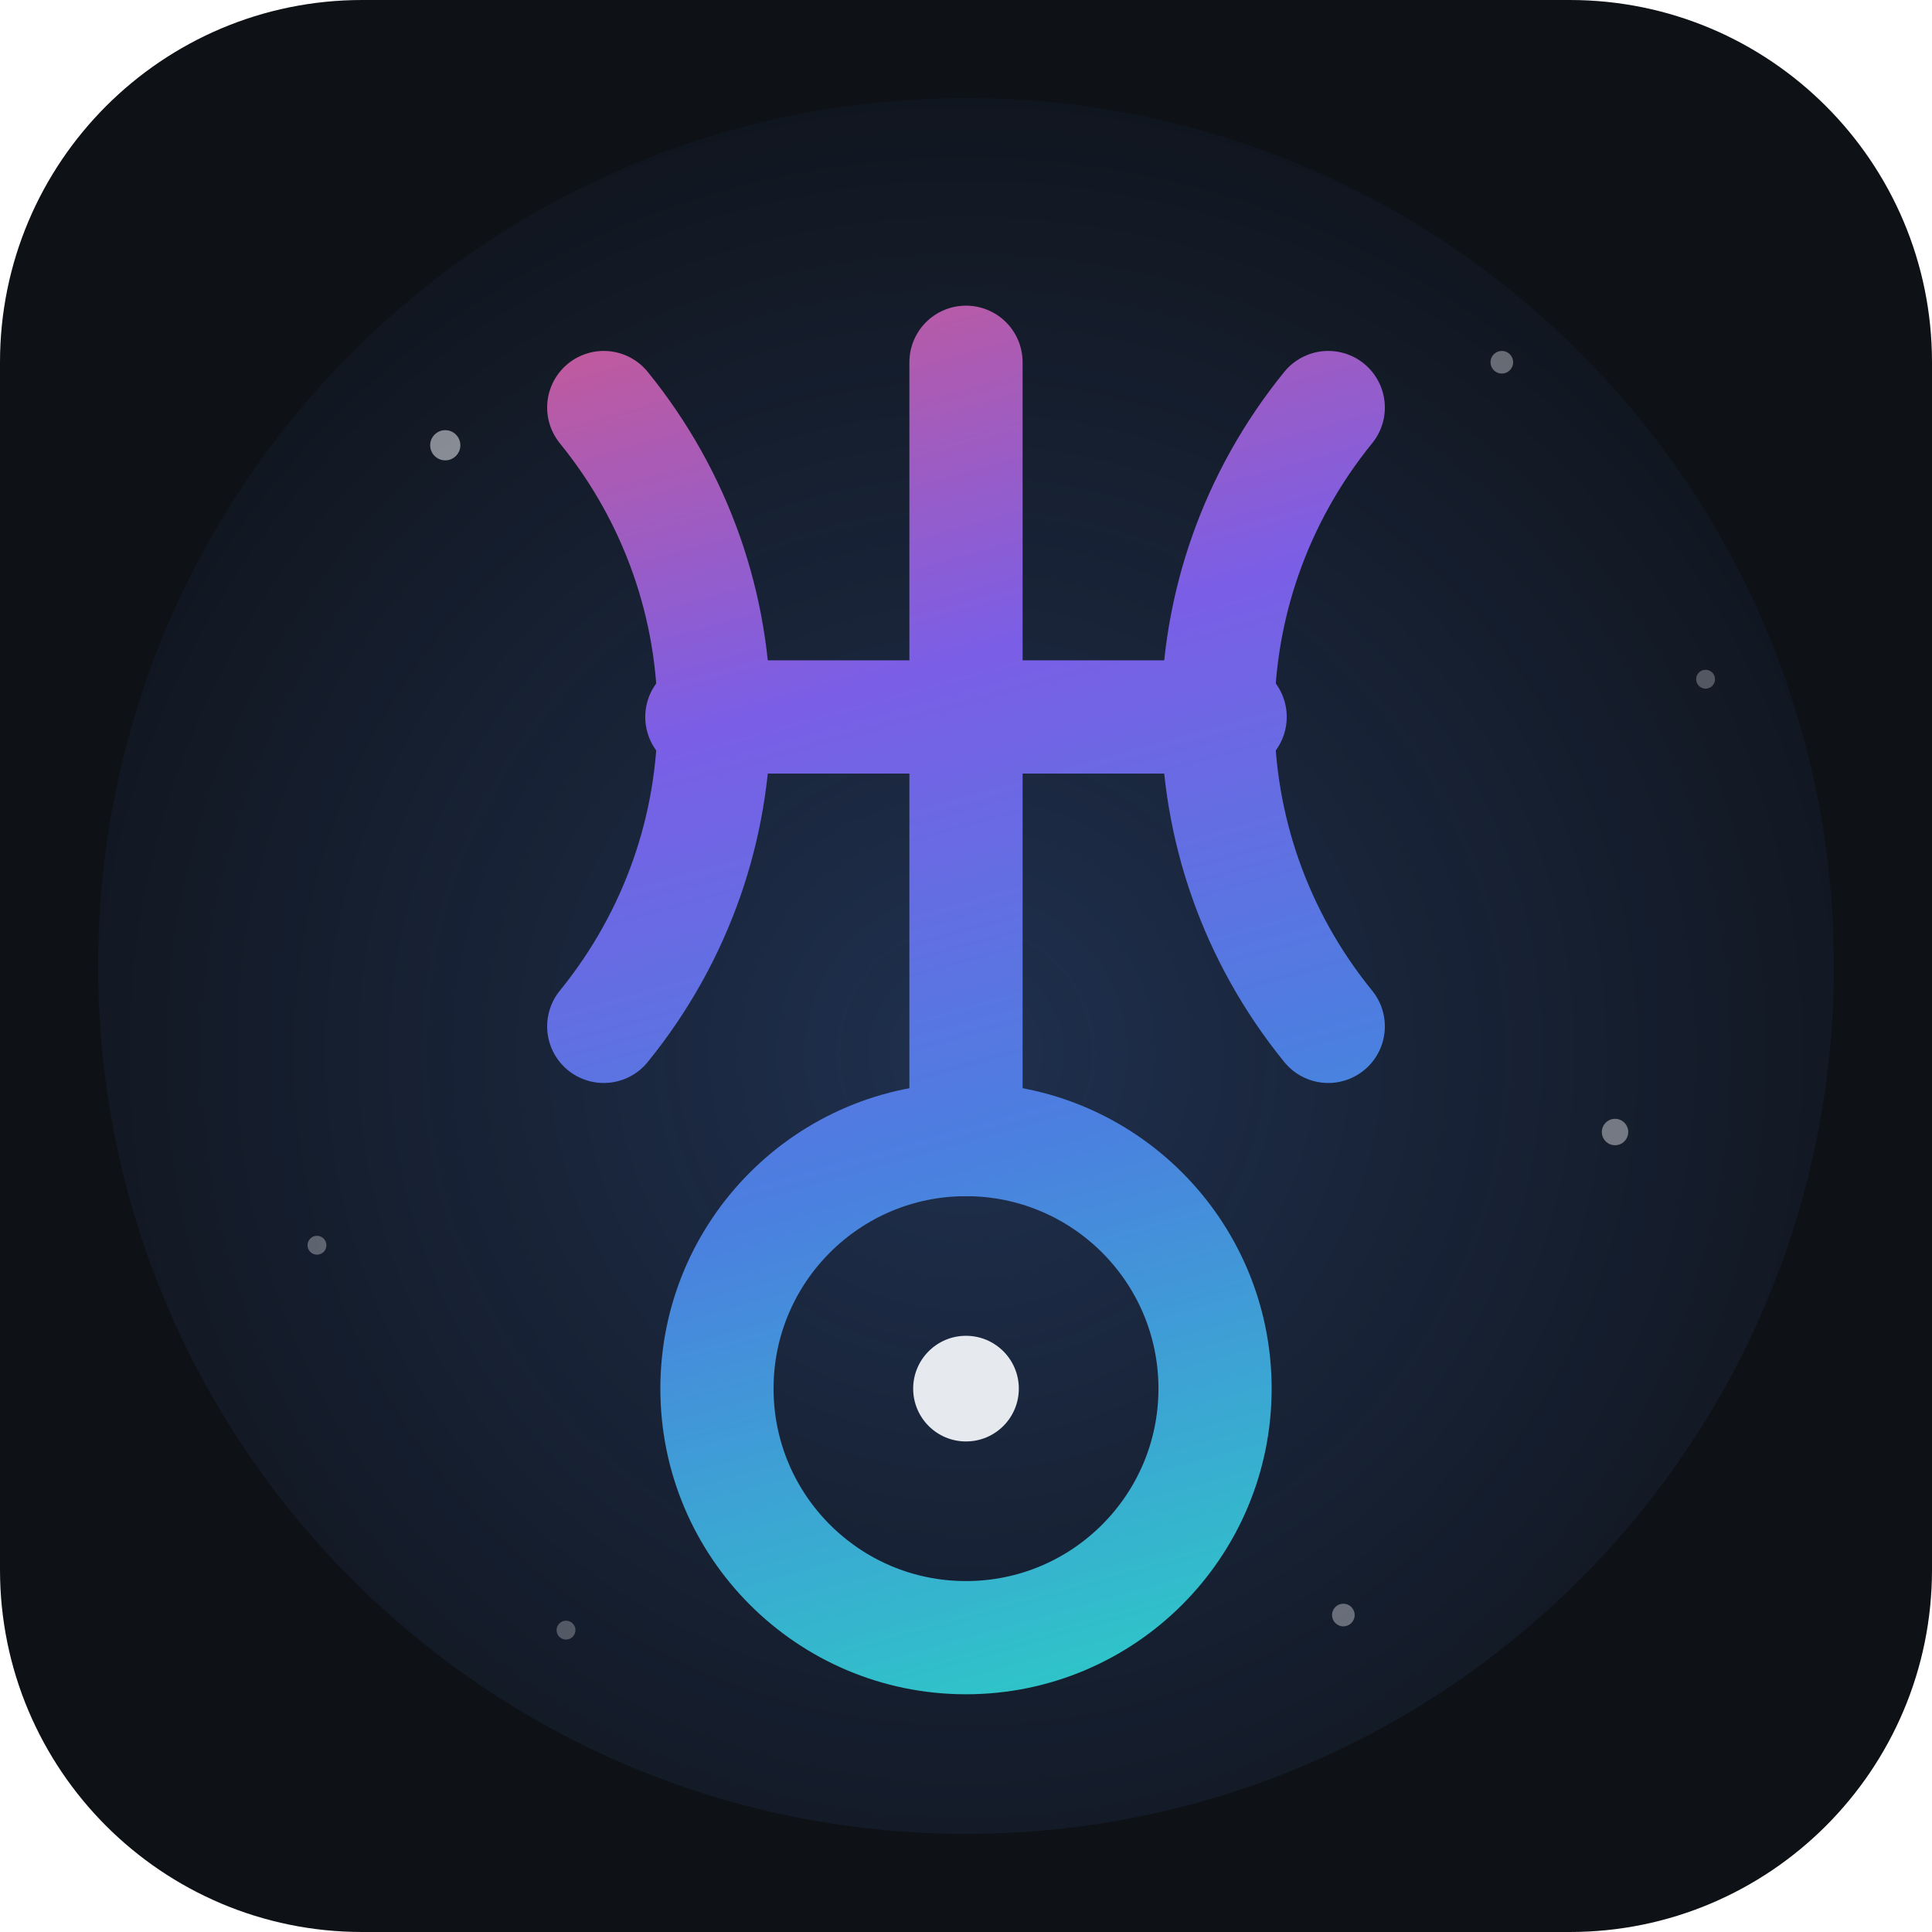
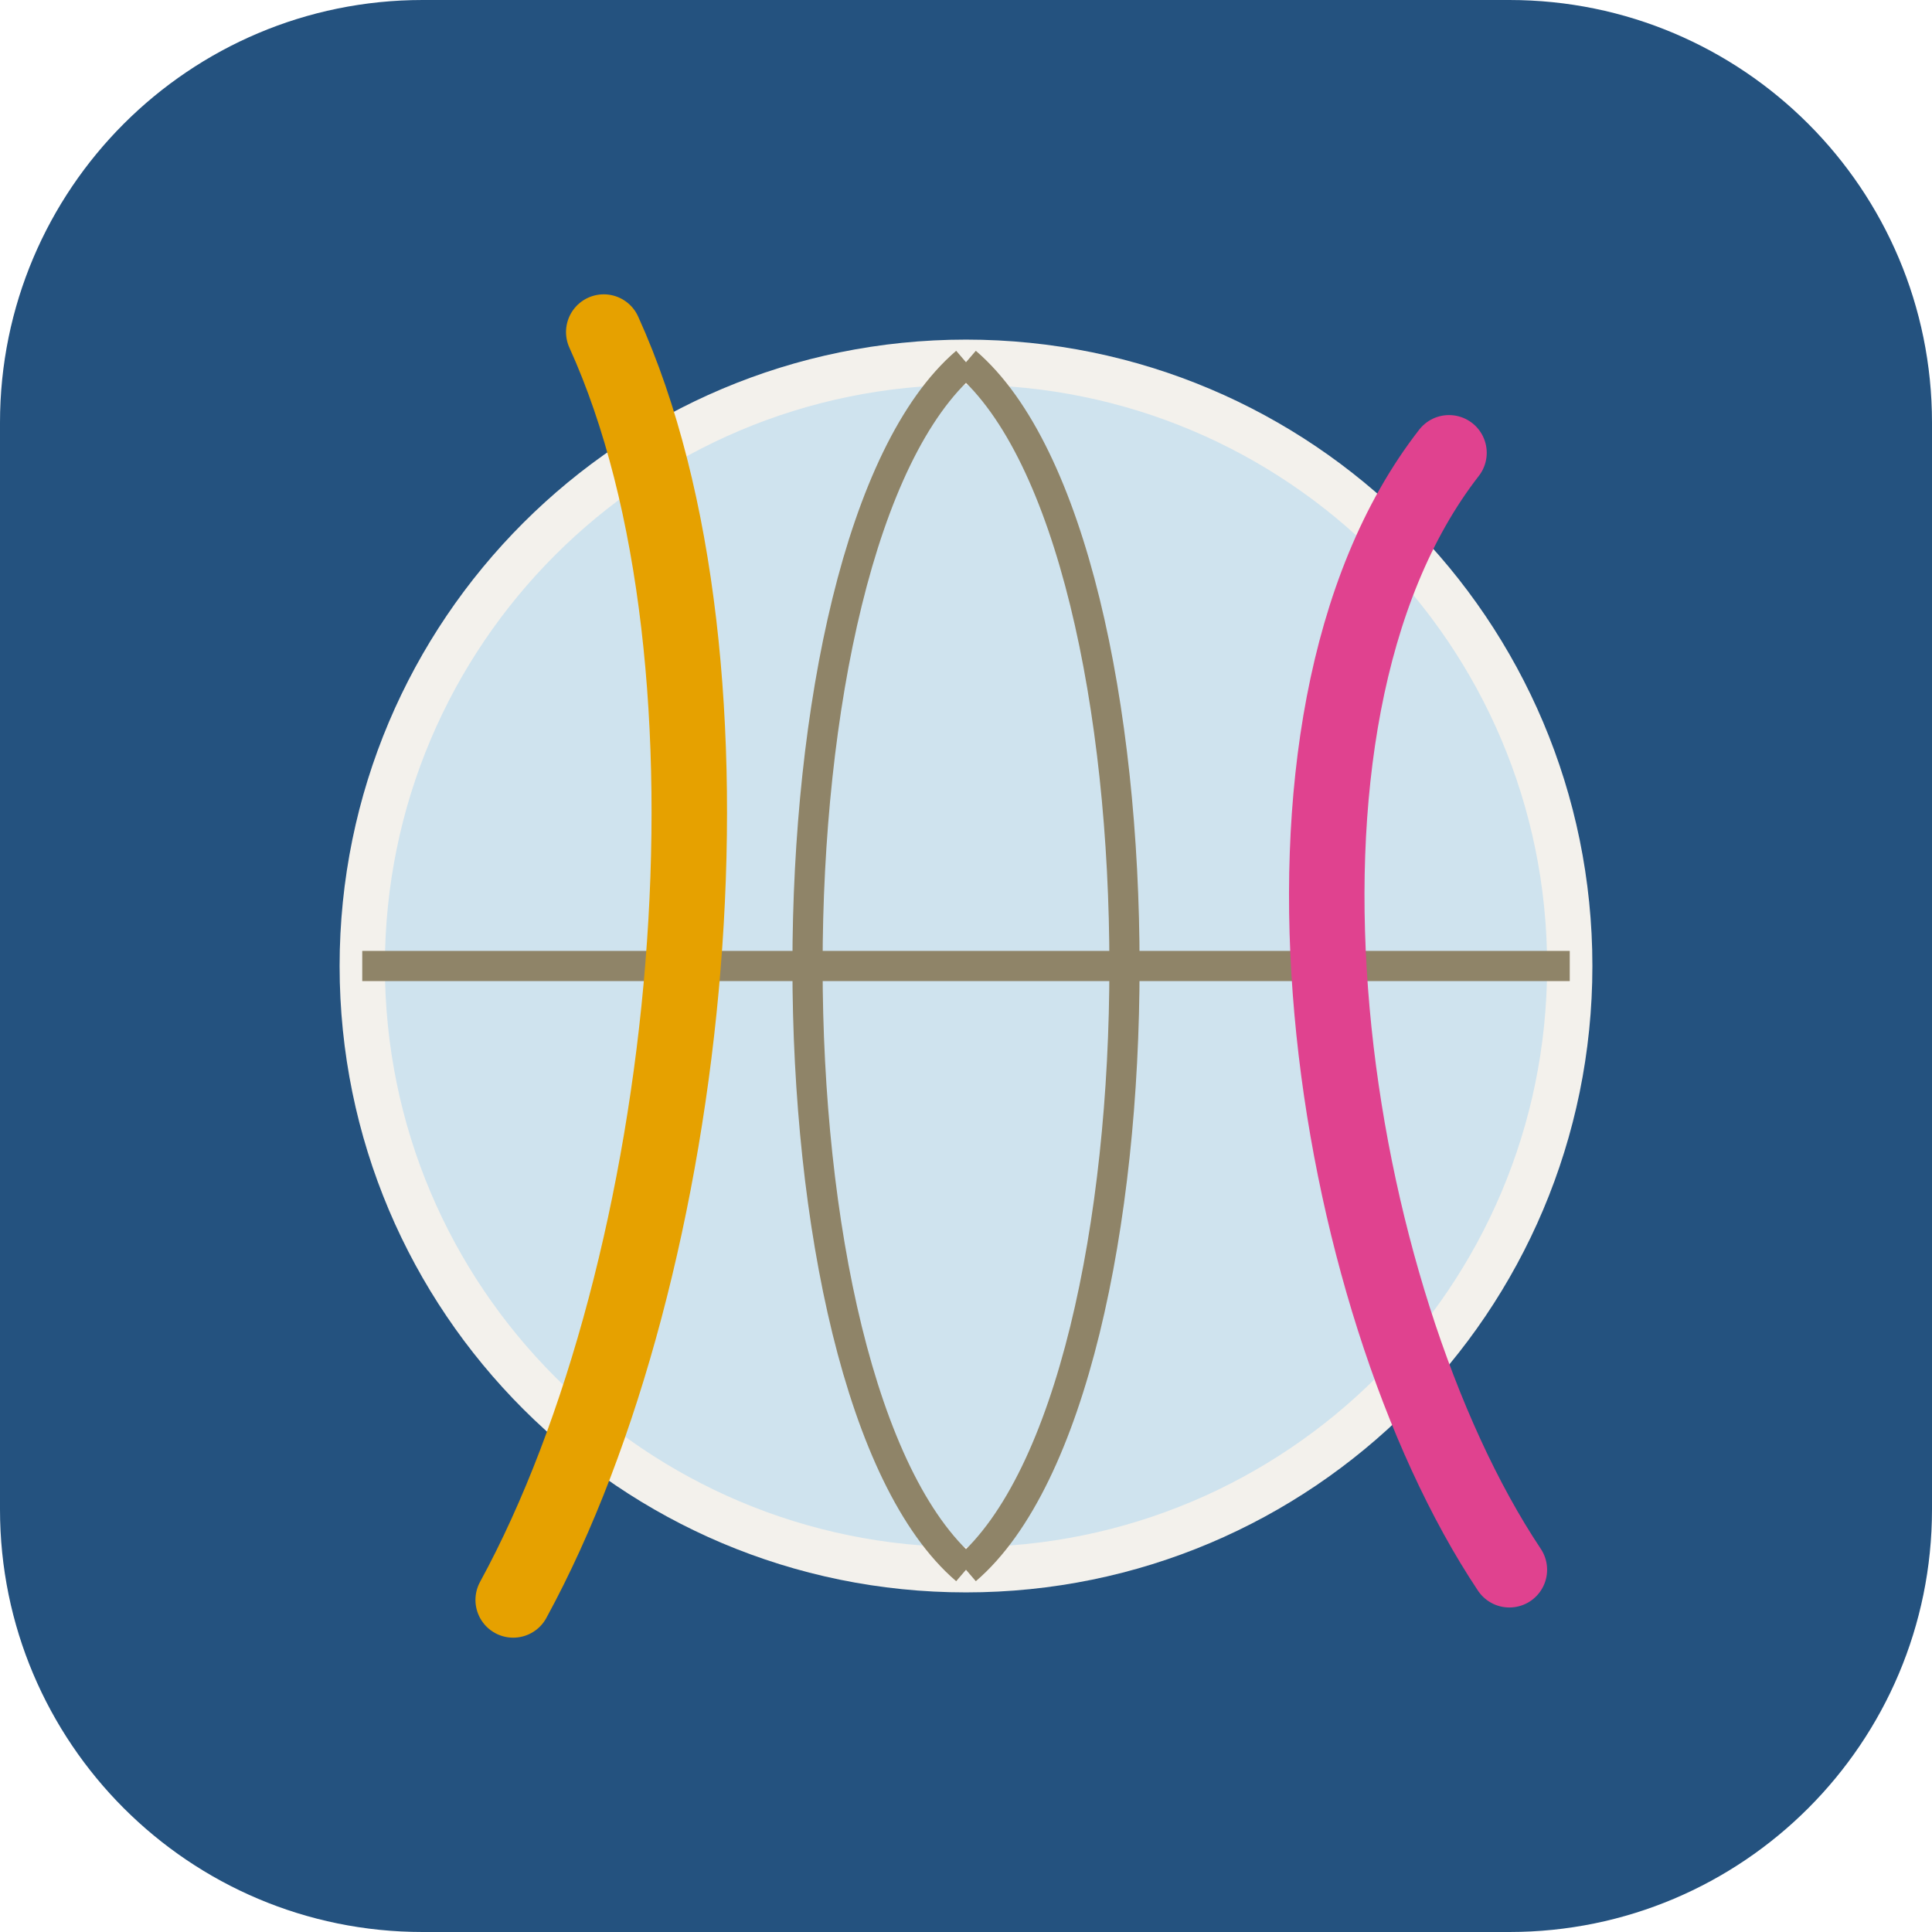
- <svg xmlns="http://www.w3.org/2000/svg" viewBox="0 0 512 512">
-   <defs>
-     <linearGradient id="cos" gradientUnits="userSpaceOnUse" x1="200" y1="80" x2="300" y2="440">
-       <stop offset="0" stop-color="#c05a9e" />
-       <stop offset="0.28" stop-color="#7b5ee6" />
-       <stop offset="0.62" stop-color="#4b7fe0" />
-       <stop offset="1" stop-color="#2fc4c9" />
-     </linearGradient>
-     <radialGradient id="glow" cx="0.5" cy="0.55" r="0.65">
-       <stop offset="0" stop-color="#4b7fe0" stop-opacity="0.28" />
-       <stop offset="1" stop-color="#4b7fe0" stop-opacity="0" />
-     </radialGradient>
-   </defs>
-   <rect width="512" height="512" rx="96" fill="#0e1116" />
-   <circle cx="256" cy="256" r="230" fill="url(#glow)" />
-   <g fill="#e6e9ee">
-     <circle cx="118" cy="118" r="4" opacity="0.55" />
-     <circle cx="398" cy="96" r="3" opacity="0.4" />
-     <circle cx="428" cy="300" r="3.5" opacity="0.45" />
-     <circle cx="84" cy="330" r="2.5" opacity="0.35" />
-     <circle cx="356" cy="428" r="3" opacity="0.4" />
-     <circle cx="150" cy="432" r="2.5" opacity="0.3" />
-     <circle cx="452" cy="180" r="2.5" opacity="0.3" />
-   </g>
-   <g stroke="url(#cos)" stroke-width="30" fill="none" stroke-linecap="round">
-     <path d="M160 108 C 199 156, 199 224, 160 272" />
-     <path d="M352 108 C 313 156, 313 224, 352 272" />
-     <path d="M256 96 V 302" />
-     <path d="M186 190 H 326" />
-     <circle cx="256" cy="368" r="66" />
-   </g>
-   <circle cx="256" cy="368" r="14" fill="#e6e9ee" />
+ <svg xmlns="http://www.w3.org/2000/svg" viewBox="0 0 128 128">
+   <rect width="128" height="128" rx="28" fill="#24527f" />
+   <circle cx="64" cy="64" r="40" fill="#cfe3ee" stroke="#f3f1ec" stroke-width="3" />
+   <path d="M24 64h80M64 24c-14 12-14 68 0 80M64 24c14 12 14 68 0 80" fill="none" stroke="#8f8468" stroke-width="2" />
+   <path d="M40 22c10 22 6 62-6 84" fill="none" stroke="#e6a100" stroke-width="5" stroke-linecap="round" />
+   <path d="M96 30c-14 18-8 56 4 74" fill="none" stroke="#e0428f" stroke-width="5" stroke-linecap="round" />
</svg>
